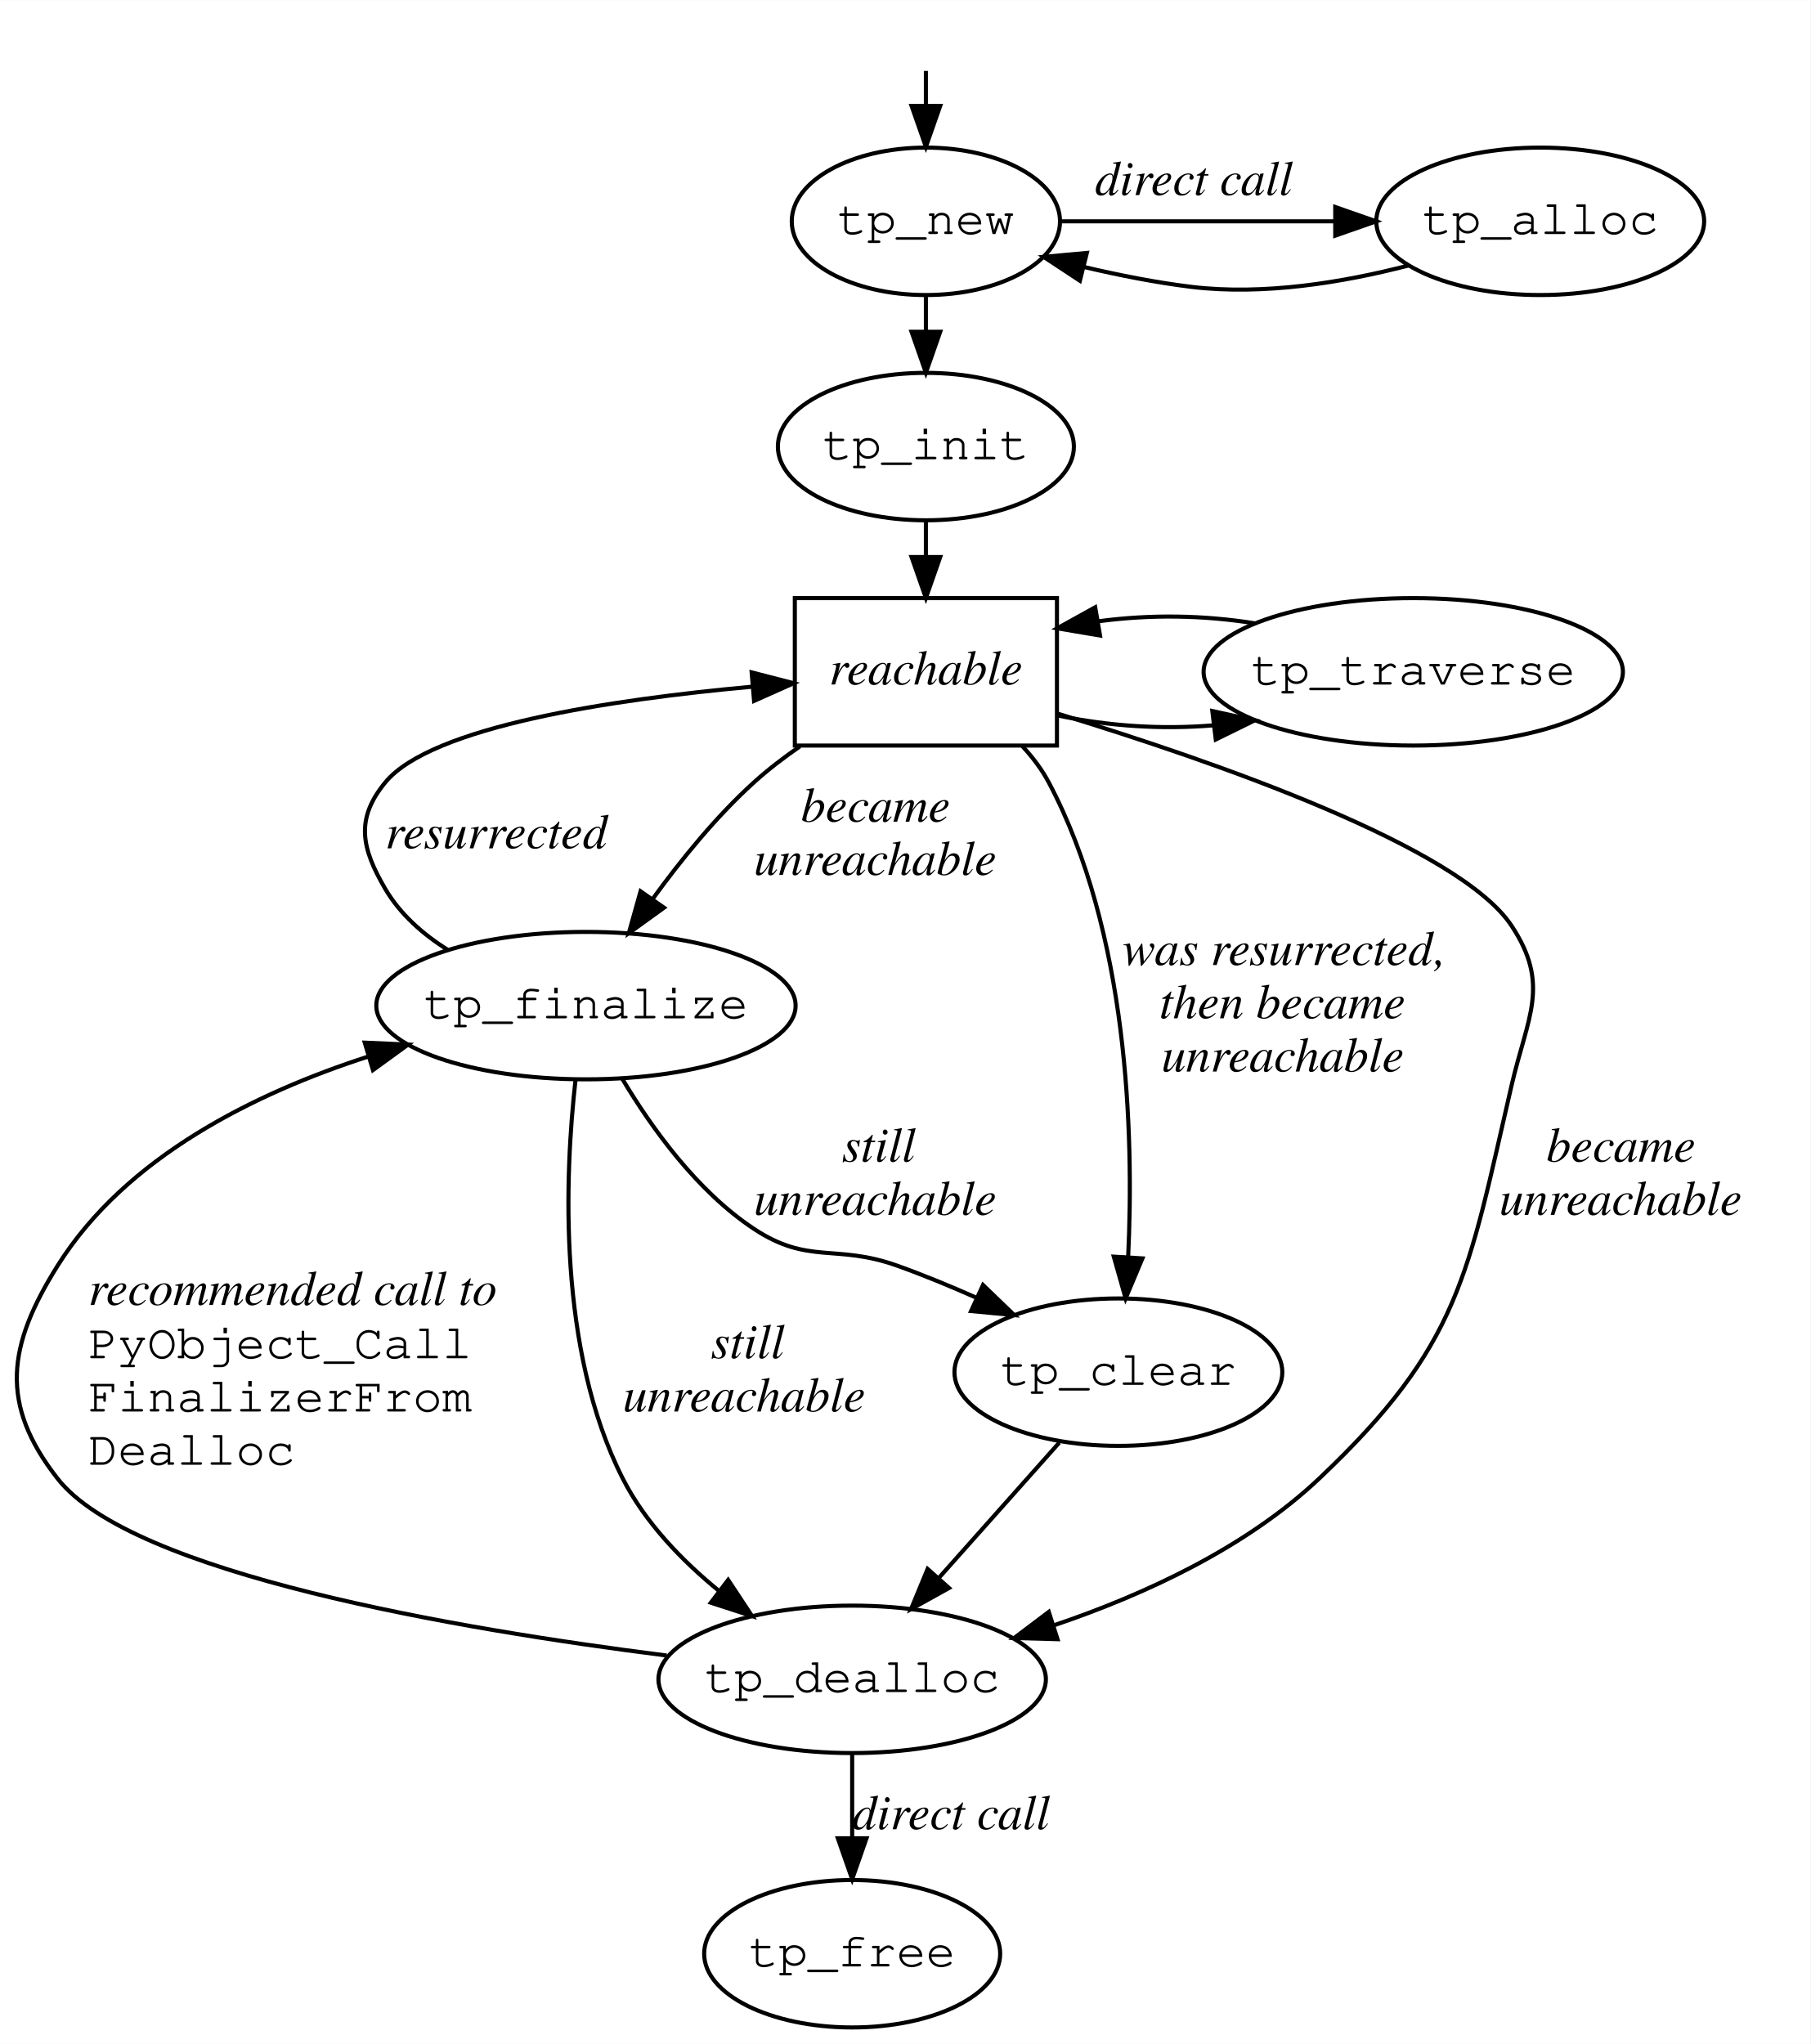
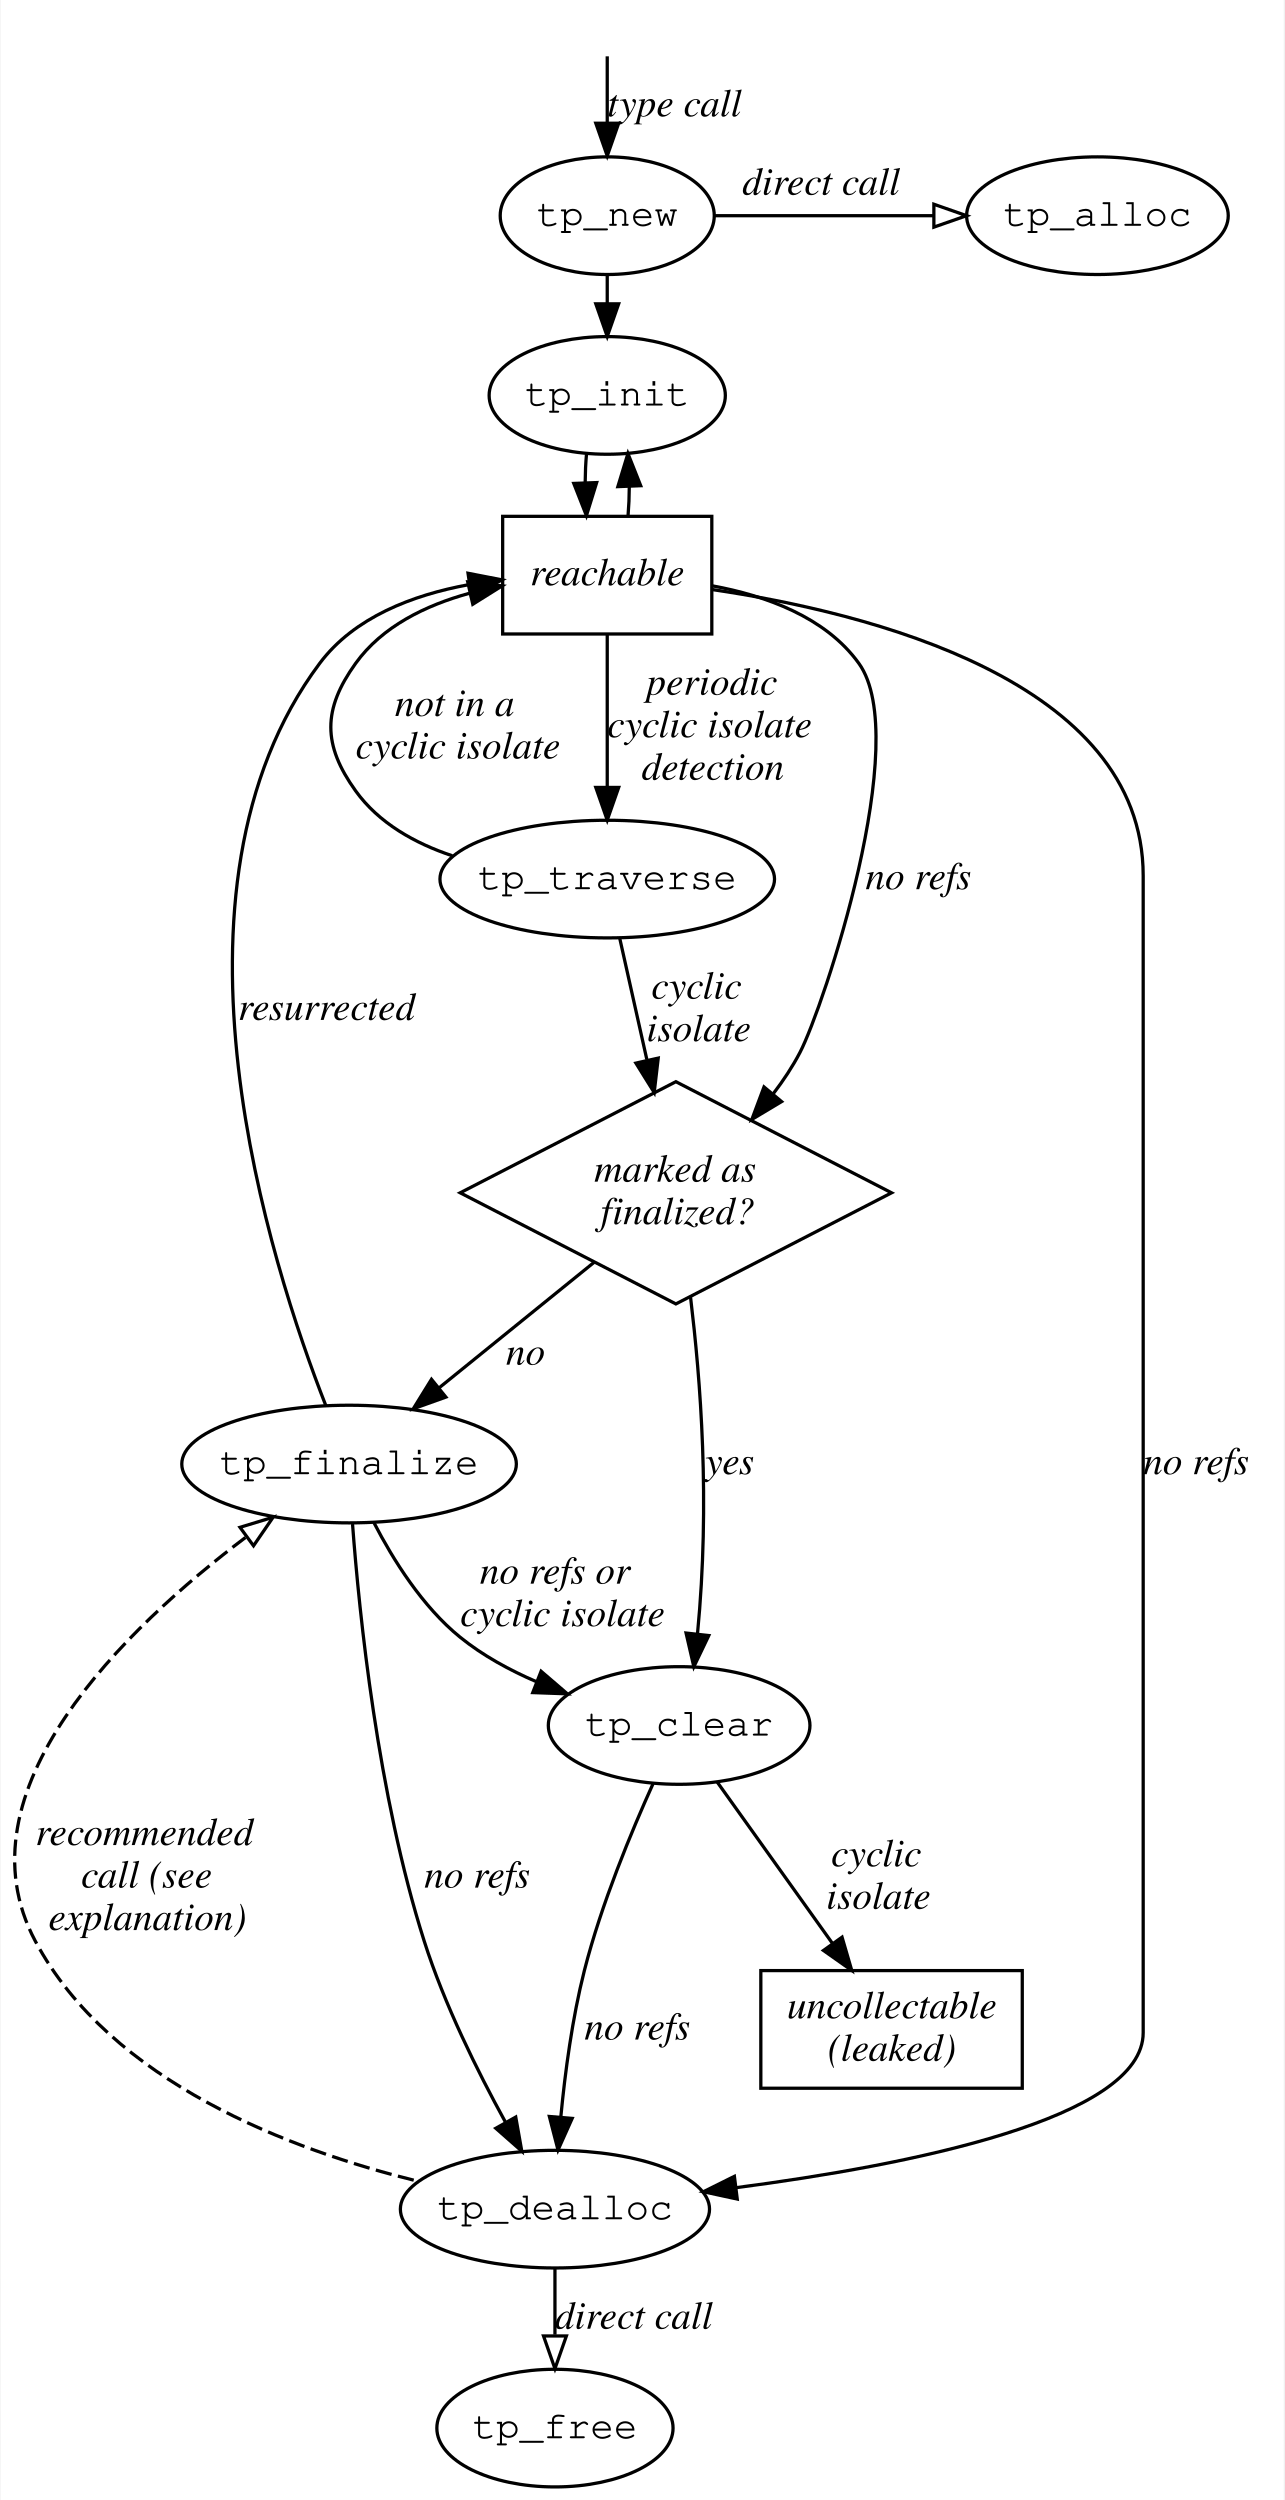
- <svg xmlns="http://www.w3.org/2000/svg" xmlns:xlink="http://www.w3.org/1999/xlink" width="442pt" height="499pt" viewBox="0.00 0.00 442.07 499.00">
-   <g id="life_events_graph" class="graph" transform="scale(1 1) rotate(0) translate(4 495)">
-     <polygon fill="white" stroke="transparent" points="-4,4 -4,-495 438.07,-495 438.07,4 -4,4" />
+ <svg xmlns="http://www.w3.org/2000/svg" xmlns:xlink="http://www.w3.org/1999/xlink" width="393pt" height="765pt" viewBox="0.00 0.00 392.63 765.00">
+   <g id="life_events_graph" class="graph" transform="scale(1 1) rotate(0) translate(4 761)">
+     <polygon fill="white" stroke="transparent" points="-4,4 -4,-761 388.63,-761 388.63,4 -4,4" />
    <g id="life_events_graph_node2" class="node">
      <g id="a_life_events_graph_node2">
        <a xlink:href="typeobj.html#c.PyTypeObject.tp_new" xlink:title="tp_new" target="_top">
-           <ellipse fill="none" stroke="black" cx="222.07" cy="-441" rx="32.75" ry="18" />
-           <text text-anchor="middle" x="222.07" y="-437.9" font-family="Courier,monospace" font-size="12.00">tp_new</text>
+           <ellipse fill="none" stroke="black" cx="181.63" cy="-695" rx="32.75" ry="18" />
+           <text text-anchor="middle" x="181.63" y="-691.9" font-family="Courier,monospace" font-size="12.00">tp_new</text>
        </a>
      </g>
    </g>
    <g id="life_events_graph_edge1" class="edge">
-       <path fill="none" stroke="black" d="M222.07,-477.73C222.07,-475.4 222.07,-472.53 222.07,-469.44" />
-       <polygon fill="black" stroke="black" points="225.57,-469.19 222.07,-459.19 218.57,-469.19 225.57,-469.19" />
+       <path fill="none" stroke="black" d="M181.63,-743.77C181.63,-738.75 181.63,-731.06 181.63,-723.3" />
+       <polygon fill="black" stroke="black" points="185.13,-723.29 181.63,-713.29 178.13,-723.29 185.13,-723.29" />
+       <text text-anchor="start" x="181.63" y="-725.4" font-family="Times,serif" font-style="italic" font-size="12.00">    type call  </text>
    </g>
    <g id="life_events_graph_node3" class="node">
      <g id="a_life_events_graph_node3">
        <a xlink:href="typeobj.html#c.PyTypeObject.tp_alloc" xlink:title="tp_alloc" target="_top">
-           <ellipse fill="none" stroke="black" cx="372.07" cy="-441" rx="40.03" ry="18" />
-           <text text-anchor="middle" x="372.07" y="-437.9" font-family="Courier,monospace" font-size="12.00">tp_alloc</text>
+           <ellipse fill="none" stroke="black" cx="331.63" cy="-695" rx="40.03" ry="18" />
+           <text text-anchor="middle" x="331.63" y="-691.9" font-family="Courier,monospace" font-size="12.00">tp_alloc</text>
        </a>
      </g>
    </g>
    <g id="life_events_graph_edge2" class="edge">
-       <path fill="none" stroke="black" d="M254.99,-441C274.57,-441 299.8,-441 321.83,-441" />
-       <polygon fill="black" stroke="black" points="322.02,-444.5 332.02,-441 322.02,-437.5 322.02,-444.5" />
-       <text text-anchor="start" x="263.37" y="-447.4" font-family="Times,serif" font-style="italic" font-size="12.00">  direct call  </text>
+       <path fill="none" stroke="black" d="M214.55,-695C234.13,-695 259.37,-695 281.39,-695" />
+       <polygon fill="none" stroke="black" points="281.58,-698.5 291.58,-695 281.58,-691.5 281.58,-698.5" />
+       <text text-anchor="start" x="222.94" y="-701.4" font-family="Times,serif" font-style="italic" font-size="12.00">  direct call  </text>
    </g>
    <g id="life_events_graph_node4" class="node">
      <g id="a_life_events_graph_node4">
        <a xlink:href="typeobj.html#c.PyTypeObject.tp_init" xlink:title="tp_init" target="_top">
-           <ellipse fill="none" stroke="black" cx="222.07" cy="-386" rx="36.14" ry="18" />
-           <text text-anchor="middle" x="222.07" y="-382.9" font-family="Courier,monospace" font-size="12.00">tp_init</text>
+           <ellipse fill="none" stroke="black" cx="181.63" cy="-640" rx="36.14" ry="18" />
+           <text text-anchor="middle" x="181.63" y="-636.9" font-family="Courier,monospace" font-size="12.00">tp_init</text>
        </a>
      </g>
    </g>
-     <g id="life_events_graph_edge4" class="edge">
-       <path fill="none" stroke="black" d="M222.07,-422.94C222.07,-420.1 222.07,-417.1 222.07,-414.09" />
-       <polygon fill="black" stroke="black" points="225.57,-414.03 222.07,-404.03 218.57,-414.03 225.57,-414.03" />
-     </g>
    <g id="life_events_graph_edge3" class="edge">
-       <path fill="none" stroke="black" d="M339.86,-430.2C323.98,-426.09 304.5,-422.86 286.87,-425 278.27,-426.05 269.17,-427.85 260.59,-429.87" />
-       <polygon fill="black" stroke="black" points="259.67,-426.49 250.82,-432.32 261.37,-433.28 259.67,-426.49" />
-       <text text-anchor="start" x="286.87" y="-428.4" font-family="Times,serif" font-style="italic" font-size="12.00">    </text>
+       <path fill="none" stroke="black" d="M181.63,-676.94C181.63,-674.1 181.63,-671.1 181.63,-668.09" />
+       <polygon fill="black" stroke="black" points="185.13,-668.03 181.63,-658.03 178.13,-668.03 185.13,-668.03" />
    </g>
    <g id="life_events_graph_node5" class="node">
-       <polygon fill="none" stroke="black" points="254.07,-349 190.07,-349 190.07,-313 254.07,-313 254.07,-349" />
-       <text text-anchor="middle" x="222.07" y="-327.9" font-family="Times,serif" font-style="italic" font-size="12.00">reachable</text>
+       <polygon fill="none" stroke="black" points="213.63,-603 149.63,-603 149.63,-567 213.63,-567 213.63,-603" />
+       <text text-anchor="middle" x="181.63" y="-581.9" font-family="Times,serif" font-style="italic" font-size="12.00">reachable</text>
    </g>
-     <g id="life_events_graph_edge5" class="edge">
-       <path fill="none" stroke="black" d="M222.07,-367.94C222.07,-365.1 222.07,-362.1 222.07,-359.09" />
-       <polygon fill="black" stroke="black" points="225.57,-359.03 222.07,-349.03 218.57,-359.03 225.57,-359.03" />
+     <g id="life_events_graph_edge4" class="edge">
+       <path fill="none" stroke="black" d="M175.3,-622.23C175.04,-619.39 174.9,-616.37 174.88,-613.34" />
+       <polygon fill="black" stroke="black" points="178.39,-613.33 175.26,-603.21 171.39,-613.07 178.39,-613.33" />
+     </g>
+     <g id="life_events_graph_edge6" class="edge">
+       <path fill="none" stroke="black" d="M188,-603.21C188.24,-606.07 188.37,-609.09 188.38,-612.13" />
+       <polygon fill="black" stroke="black" points="184.88,-612.09 187.96,-622.23 191.87,-612.38 184.88,-612.09" />
    </g>
    <g id="life_events_graph_node6" class="node">
      <g id="a_life_events_graph_node6">
        <a xlink:href="typeobj.html#c.PyTypeObject.tp_traverse" xlink:title="tp_traverse" target="_top">
-           <ellipse fill="none" stroke="black" cx="341.07" cy="-331" rx="51.19" ry="18" />
-           <text text-anchor="middle" x="341.07" y="-327.9" font-family="Courier,monospace" font-size="12.00">tp_traverse</text>
+           <ellipse fill="none" stroke="black" cx="181.63" cy="-492" rx="51.19" ry="18" />
+           <text text-anchor="middle" x="181.63" y="-488.9" font-family="Courier,monospace" font-size="12.00">tp_traverse</text>
        </a>
      </g>
    </g>
-     <g id="life_events_graph_edge6" class="edge">
-       <path fill="none" stroke="black" d="M254.14,-320.37C266.82,-317.72 279.51,-316.9 292.19,-317.93" />
-       <polygon fill="black" stroke="black" points="292.01,-321.43 302.36,-319.15 292.85,-314.48 292.01,-321.43" />
+     <g id="life_events_graph_edge5" class="edge">
+       <path fill="none" stroke="black" d="M181.63,-566.88C181.63,-553.79 181.63,-535.48 181.63,-520.36" />
+       <polygon fill="black" stroke="black" points="185.13,-520.04 181.63,-510.04 178.13,-520.04 185.13,-520.04" />
+       <text text-anchor="start" x="193.63" y="-548.4" font-family="Times,serif" font-style="italic" font-size="12.00">  periodic  </text>
+       <text text-anchor="start" x="181.63" y="-535.4" font-family="Times,serif" font-style="italic" font-size="12.00">  cyclic isolate   </text>
+       <text text-anchor="start" x="192.13" y="-522.4" font-family="Times,serif" font-style="italic" font-size="12.00">  detection  </text>
    </g>
    <g id="life_events_graph_node7" class="node">
-       <g id="a_life_events_graph_node7">
+       <polygon fill="none" stroke="black" points="202.63,-430 136.63,-396 202.63,-362 268.63,-396 202.63,-430" />
+       <text text-anchor="start" x="177.63" y="-399.4" font-family="Times,serif" font-style="italic" font-size="12.00">marked as</text>
+       <text text-anchor="start" x="179.63" y="-386.4" font-family="Times,serif" font-style="italic" font-size="12.00">finalized?</text>
+     </g>
+     <g id="life_events_graph_edge10" class="edge">
+       <path fill="none" stroke="black" d="M213.8,-581.73C230.04,-578.76 248.43,-572.21 258.63,-558 275.24,-534.86 247.75,-452.73 240.63,-439 238.37,-434.65 235.55,-430.39 232.47,-426.37" />
+       <polygon fill="black" stroke="black" points="234.98,-423.91 225.89,-418.47 229.6,-428.39 234.98,-423.91" />
+       <text text-anchor="start" x="260.63" y="-488.9" font-family="Times,serif" font-style="italic" font-size="12.00">  no refs  </text>
+     </g>
+     <g id="life_events_graph_node8" class="node">
+       <g id="a_life_events_graph_node8">
        <a xlink:href="typeobj.html#c.PyTypeObject.tp_finalize" xlink:title="tp_finalize" target="_top">
-           <ellipse fill="none" stroke="black" cx="139.07" cy="-249.5" rx="51.19" ry="18" />
-           <text text-anchor="middle" x="139.07" y="-246.4" font-family="Courier,monospace" font-size="12.00">tp_finalize</text>
+           <ellipse fill="none" stroke="black" cx="102.63" cy="-313" rx="51.19" ry="18" />
+           <text text-anchor="middle" x="102.63" y="-309.9" font-family="Courier,monospace" font-size="12.00">tp_finalize</text>
        </a>
      </g>
    </g>
-     <g id="life_events_graph_edge9" class="edge">
-       <path fill="none" stroke="black" d="M179.55,-327.36C145.38,-324.25 101.29,-317.65 90.07,-304 82.73,-295.07 84.23,-287.97 90.07,-278 93.67,-271.85 99.2,-266.98 105.26,-263.15" />
-       <polygon fill="black" stroke="black" points="179.53,-330.87 189.79,-328.22 180.12,-323.9 179.53,-330.87" />
-       <text text-anchor="start" x="90.07" y="-287.9" font-family="Times,serif" font-style="italic" font-size="12.00">  resurrected  </text>
+     <g id="life_events_graph_edge7" class="edge">
+       <path fill="none" stroke="black" d="M139.09,-582.06C122.16,-578.93 104.21,-572.16 93.63,-558 41.61,-488.39 78.68,-373.8 95.51,-330.91" />
+       <polygon fill="black" stroke="black" points="139.03,-585.58 149.43,-583.56 140.04,-578.66 139.03,-585.58" />
+       <text text-anchor="start" x="68.63" y="-448.9" font-family="Times,serif" font-style="italic" font-size="12.00">  resurrected  </text>
    </g>
-     <g id="life_events_graph_edge10" class="edge">
-       <path fill="none" stroke="black" d="M191.3,-312.79C187.35,-310.06 183.5,-307.11 180.07,-304 170.9,-295.7 162.32,-285.14 155.4,-275.6" />
-       <polygon fill="black" stroke="black" points="158.13,-273.41 149.54,-267.21 152.4,-277.42 158.13,-273.41" />
-       <text text-anchor="start" x="191.57" y="-294.4" font-family="Times,serif" font-style="italic" font-size="12.00">  became  </text>
-       <text text-anchor="start" x="180.07" y="-281.4" font-family="Times,serif" font-style="italic" font-size="12.00">  unreachable  </text>
-     </g>
-     <g id="life_events_graph_node8" class="node">
-       <g id="a_life_events_graph_node8">
-         <a xlink:href="typeobj.html#c.PyTypeObject.tp_clear" xlink:title="tp_clear" target="_top">
-           <ellipse fill="none" stroke="black" cx="269.07" cy="-160" rx="40.03" ry="18" />
-           <text text-anchor="middle" x="269.07" y="-156.9" font-family="Courier,monospace" font-size="12.00">tp_clear</text>
+     <g id="life_events_graph_node11" class="node">
+       <g id="a_life_events_graph_node11">
+         <a xlink:href="typeobj.html#c.PyTypeObject.tp_dealloc" xlink:title="tp_dealloc" target="_top">
+           <ellipse fill="none" stroke="black" cx="165.63" cy="-85" rx="47.3" ry="18" />
+           <text text-anchor="middle" x="165.63" y="-81.9" font-family="Courier,monospace" font-size="12.00">tp_dealloc</text>
        </a>
      </g>
    </g>
+     <g id="life_events_graph_edge19" class="edge">
+       <path fill="none" stroke="black" d="M213.64,-580.61C261.37,-573.6 345.63,-552.75 345.63,-493 345.63,-493 345.63,-493 345.63,-139 345.63,-112.68 273.92,-98.47 221.02,-91.57" />
+       <polygon fill="black" stroke="black" points="221.41,-88.09 211.05,-90.33 220.54,-95.04 221.41,-88.09" />
+       <text text-anchor="start" x="345.63" y="-309.9" font-family="Times,serif" font-style="italic" font-size="12.00">  no refs</text>
+     </g>
    <g id="life_events_graph_edge8" class="edge">
-       <path fill="none" stroke="black" d="M245.66,-312.81C248.15,-310.12 250.39,-307.17 252.07,-304 271.47,-267.41 272.88,-218.3 271.46,-188.19" />
-       <polygon fill="black" stroke="black" points="274.94,-187.78 270.84,-178.01 267.95,-188.21 274.94,-187.78" />
-       <text text-anchor="start" x="270.07" y="-259.4" font-family="Times,serif" font-style="italic" font-size="12.00">  was resurrected,  </text>
-       <text text-anchor="start" x="279.07" y="-246.4" font-family="Times,serif" font-style="italic" font-size="12.00">  then became  </text>
-       <text text-anchor="start" x="279.57" y="-233.4" font-family="Times,serif" font-style="italic" font-size="12.00">  unreachable  </text>
+       <path fill="none" stroke="black" d="M134.22,-499.13C122.72,-502.97 111.71,-509.14 104.63,-519 94.52,-533.08 94.52,-543.92 104.63,-558 112.76,-569.33 126.09,-575.78 139.39,-579.44" />
+       <polygon fill="black" stroke="black" points="138.94,-582.93 149.46,-581.73 140.49,-576.1 138.94,-582.93" />
+       <text text-anchor="start" x="116.63" y="-541.9" font-family="Times,serif" font-style="italic" font-size="12.00">  not in a  </text>
+       <text text-anchor="start" x="104.63" y="-528.9" font-family="Times,serif" font-style="italic" font-size="12.00">  cyclic isolate  </text>
+     </g>
+     <g id="life_events_graph_edge9" class="edge">
+       <path fill="none" stroke="black" d="M185.48,-473.76C187.8,-463.39 190.85,-449.73 193.74,-436.82" />
+       <polygon fill="black" stroke="black" points="197.23,-437.22 196,-426.69 190.4,-435.69 197.23,-437.22" />
+       <text text-anchor="start" x="195.13" y="-455.4" font-family="Times,serif" font-style="italic" font-size="12.00">  cyclic  </text>
+       <text text-anchor="start" x="193.63" y="-442.4" font-family="Times,serif" font-style="italic" font-size="12.00">  isolate  </text>
+     </g>
+     <g id="life_events_graph_edge11" class="edge">
+       <path fill="none" stroke="black" d="M177.65,-374.77C163.21,-363.07 145,-348.32 130.14,-336.29" />
+       <polygon fill="black" stroke="black" points="132.25,-333.49 122.28,-329.92 127.85,-338.93 132.25,-333.49" />
+       <text text-anchor="start" x="150.63" y="-343.4" font-family="Times,serif" font-style="italic" font-size="12.00">  no  </text>
    </g>
    <g id="life_events_graph_node9" class="node">
      <g id="a_life_events_graph_node9">
-         <a xlink:href="typeobj.html#c.PyTypeObject.tp_dealloc" xlink:title="tp_dealloc" target="_top">
-           <ellipse fill="none" stroke="black" cx="204.07" cy="-85" rx="47.3" ry="18" />
-           <text text-anchor="middle" x="204.07" y="-81.9" font-family="Courier,monospace" font-size="12.00">tp_dealloc</text>
+         <a xlink:href="typeobj.html#c.PyTypeObject.tp_clear" xlink:title="tp_clear" target="_top">
+           <ellipse fill="none" stroke="black" cx="203.63" cy="-233" rx="40.03" ry="18" />
+           <text text-anchor="middle" x="203.63" y="-229.9" font-family="Courier,monospace" font-size="12.00">tp_clear</text>
+         </a>
+       </g>
+     </g>
+     <g id="life_events_graph_edge12" class="edge">
+       <path fill="none" stroke="black" d="M207.12,-364.08C210.17,-338.75 213.18,-301.74 209.25,-261.09" />
+       <polygon fill="black" stroke="black" points="212.7,-260.52 208.13,-250.97 205.75,-261.29 212.7,-260.52" />
+       <text text-anchor="start" x="211.63" y="-309.9" font-family="Times,serif" font-style="italic" font-size="12.00">  yes  </text>
+     </g>
+     <g id="life_events_graph_edge13" class="edge">
+       <path fill="none" stroke="black" d="M110.27,-295.01C116.09,-283.75 125.06,-269.37 136.63,-260 143.53,-254.41 151.78,-249.91 160.09,-246.34" />
+       <polygon fill="black" stroke="black" points="161.39,-249.59 169.43,-242.69 158.84,-243.07 161.39,-249.59" />
+       <text text-anchor="start" x="142.63" y="-276.4" font-family="Times,serif" font-style="italic" font-size="12.00">  no refs or   </text>
+       <text text-anchor="start" x="136.63" y="-263.4" font-family="Times,serif" font-style="italic" font-size="12.00">  cyclic isolate  </text>
+     </g>
+     <g id="life_events_graph_edge14" class="edge">
+       <g id="a_life_events_graph_edge14">
+         <a xlink:href="lifecycle.html#c.PyObject_CallFinalizerFromDealloc" xlink:title="  recommended&lt;br/&gt;  call (see&lt;br/&gt;  explanation)" target="_top">
+           <path fill="none" stroke="black" stroke-dasharray="5,2" d="M70.93,-290.53C34.33,-262.9 -17.9,-212.99 6.63,-167 29.67,-123.81 84.83,-103.08 123.69,-93.54" />
+           <polygon fill="none" stroke="black" points="69.25,-293.64 79.39,-296.73 73.39,-287.99 69.25,-293.64" />
+         </a>
+       </g>
+       <g id="a_life_events_graph_edge14-label">
+         <a xlink:href="lifecycle.html#c.PyObject_CallFinalizerFromDealloc" xlink:title="  recommended&lt;br/&gt;  call (see&lt;br/&gt;  explanation)" target="_top">
+           <text text-anchor="start" x="6.63" y="-196.4" font-family="Times,serif" font-style="italic" font-size="12.00">  recommended</text>
+           <text text-anchor="start" x="20.63" y="-183.4" font-family="Times,serif" font-style="italic" font-size="12.00">  call (see</text>
+           <text text-anchor="start" x="10.63" y="-170.4" font-family="Times,serif" font-style="italic" font-size="12.00">  explanation)</text>
        </a>
      </g>
    </g>
    <g id="life_events_graph_edge15" class="edge">
-       <path fill="none" stroke="black" d="M254.35,-320.76C292.47,-309.12 352.31,-288.31 365.07,-269 374.62,-254.54 368.98,-246.89 365.07,-230 354.35,-183.72 352.6,-166.62 318.07,-134 300.13,-117.05 275.33,-105.65 253.44,-98.23" />
-       <polygon fill="black" stroke="black" points="254.21,-94.8 243.62,-95.09 252.08,-101.47 254.21,-94.8" />
-       <text text-anchor="start" x="373.57" y="-211.4" font-family="Times,serif" font-style="italic" font-size="12.00">  became  </text>
-       <text text-anchor="start" x="362.07" y="-198.4" font-family="Times,serif" font-style="italic" font-size="12.00">  unreachable  </text>
+       <path fill="none" stroke="black" d="M103.69,-294.65C105.75,-267.05 111.41,-211.69 125.63,-167 131.77,-147.69 141.9,-127.24 150.43,-111.72" />
+       <polygon fill="black" stroke="black" points="153.63,-113.18 155.48,-102.75 147.53,-109.75 153.63,-113.18" />
+       <text text-anchor="start" x="125.63" y="-183.4" font-family="Times,serif" font-style="italic" font-size="12.00">   no refs  </text>
    </g>
-     <g id="life_events_graph_edge7" class="edge">
-       <path fill="none" stroke="black" d="M302.36,-342.85C289.68,-344.86 276.99,-345.03 264.31,-343.36" />
-       <polygon fill="black" stroke="black" points="264.59,-339.86 254.14,-341.63 263.41,-346.76 264.59,-339.86" />
+     <g id="life_events_graph_node10" class="node">
+       <polygon fill="none" stroke="black" points="308.63,-158 228.63,-158 228.63,-122 308.63,-122 308.63,-158" />
+       <text text-anchor="start" x="236.63" y="-143.4" font-family="Times,serif" font-style="italic" font-size="12.00">uncollectable</text>
+       <text text-anchor="start" x="249.13" y="-130.4" font-family="Times,serif" font-style="italic" font-size="12.00">(leaked)</text>
    </g>
-     <g id="life_events_graph_edge11" class="edge">
-       <path fill="none" stroke="black" d="M147.97,-231.57C155.11,-219.62 166.21,-204.17 180.07,-195 193.46,-186.14 199.94,-191.4 215.07,-186 221.47,-183.71 228.16,-180.95 234.55,-178.11" />
-       <polygon fill="black" stroke="black" points="236.02,-181.28 243.65,-173.93 233.1,-174.92 236.02,-181.28" />
-       <text text-anchor="start" x="201.57" y="-211.4" font-family="Times,serif" font-style="italic" font-size="12.00">  still  </text>
-       <text text-anchor="start" x="180.07" y="-198.4" font-family="Times,serif" font-style="italic" font-size="12.00">  unreachable  </text>
+     <g id="life_events_graph_edge17" class="edge">
+       <path fill="none" stroke="black" d="M215.25,-215.73C225.05,-202.01 239.24,-182.15 250.52,-166.35" />
+       <polygon fill="black" stroke="black" points="253.48,-168.23 256.45,-158.05 247.79,-164.16 253.48,-168.23" />
+       <text text-anchor="start" x="250.13" y="-189.9" font-family="Times,serif" font-style="italic" font-size="12.00">  cyclic  </text>
+       <text text-anchor="start" x="248.63" y="-176.9" font-family="Times,serif" font-style="italic" font-size="12.00">  isolate  </text>
    </g>
-     <g id="life_events_graph_edge12" class="edge">
-       <g id="a_life_events_graph_edge12">
-         <a xlink:href="lifecycle.html#c.PyObject_CallFinalizerFromDealloc" xlink:title="&lt;TABLE&gt;" target="_top">
-           <path fill="none" stroke="black" d="M86.02,-237.1C58.29,-228.16 26.74,-212.6 10.07,-186 -2.21,-166.42 -4.18,-152.2 10.07,-134 28.19,-110.84 107.36,-97.31 158.8,-90.81" />
-           <polygon fill="black" stroke="black" points="85.06,-240.46 95.64,-239.99 87.07,-233.76 85.06,-240.46" />
-         </a>
-       </g>
-       <g id="a_life_events_graph_edge12-label">
-         <a xlink:href="lifecycle.html#c.PyObject_CallFinalizerFromDealloc" xlink:title="&lt;TABLE&gt;" target="_top">
-           <text text-anchor="start" x="10.57" y="-156.9" font-family="Times,serif" font-style="italic" font-size="12.00">  </text>
-           <text text-anchor="start" x="17.57" y="-176.4" font-family="Times,serif" font-style="italic" font-size="12.00">recommended call to</text>
-           <text text-anchor="start" x="17.57" y="-163.4" font-family="Courier,monospace" font-size="12.00">PyObject_Call</text>
-           <text text-anchor="start" x="17.57" y="-150.4" font-family="Courier,monospace" font-size="12.00">FinalizerFrom</text>
-           <text text-anchor="start" x="17.57" y="-137.4" font-family="Courier,monospace" font-size="12.00">Dealloc</text>
+     <g id="life_events_graph_edge16" class="edge">
+       <path fill="none" stroke="black" d="M195.72,-215.35C189.05,-200.6 179.8,-178.33 174.63,-158 170.93,-143.45 168.73,-126.85 167.43,-113.26" />
+       <polygon fill="black" stroke="black" points="170.9,-112.77 166.57,-103.1 163.92,-113.36 170.9,-112.77" />
+       <text text-anchor="start" x="174.63" y="-136.9" font-family="Times,serif" font-style="italic" font-size="12.00">  no refs  </text>
+     </g>
+     <g id="life_events_graph_node12" class="node">
+       <g id="a_life_events_graph_node12">
+         <a xlink:href="typeobj.html#c.PyTypeObject.tp_free" xlink:title="tp_free" target="_top">
+           <ellipse fill="none" stroke="black" cx="165.63" cy="-18" rx="36.14" ry="18" />
+           <text text-anchor="middle" x="165.63" y="-14.9" font-family="Courier,monospace" font-size="12.00">tp_free</text>
        </a>
      </g>
    </g>
-     <g id="life_events_graph_edge13" class="edge">
-       <path fill="none" stroke="black" d="M136.54,-231.51C133.89,-208.15 132.07,-165.46 148.07,-134 153.5,-123.32 162.44,-114.03 171.6,-106.55" />
-       <polygon fill="black" stroke="black" points="173.79,-109.28 179.63,-100.44 169.55,-103.71 173.79,-109.28" />
-       <text text-anchor="start" x="169.57" y="-163.4" font-family="Times,serif" font-style="italic" font-size="12.00">  still  </text>
-       <text text-anchor="start" x="148.07" y="-150.4" font-family="Times,serif" font-style="italic" font-size="12.00">  unreachable  </text>
-     </g>
-     <g id="life_events_graph_edge14" class="edge">
-       <path fill="none" stroke="black" d="M254.64,-142.8C245.97,-133.06 234.79,-120.51 225.15,-109.67" />
-       <polygon fill="black" stroke="black" points="227.72,-107.3 218.45,-102.16 222.49,-111.95 227.72,-107.3" />
-       <text text-anchor="start" x="238.07" y="-115.4" font-family="Times,serif" font-style="italic" font-size="12.00">    </text>
-     </g>
-     <g id="life_events_graph_node10" class="node">
-       <g id="a_life_events_graph_node10">
-         <a xlink:href="typeobj.html#c.PyTypeObject.tp_free" xlink:title="tp_free" target="_top">
-           <ellipse fill="none" stroke="black" cx="204.07" cy="-18" rx="36.14" ry="18" />
-           <text text-anchor="middle" x="204.07" y="-14.9" font-family="Courier,monospace" font-size="12.00">tp_free</text>
-         </a>
-       </g>
-     </g>
-     <g id="life_events_graph_edge16" class="edge">
-       <path fill="none" stroke="black" d="M204.07,-66.92C204.07,-60.7 204.07,-53.5 204.07,-46.6" />
-       <polygon fill="black" stroke="black" points="207.57,-46.19 204.07,-36.19 200.57,-46.19 207.57,-46.19" />
-       <text text-anchor="start" x="204.07" y="-48.4" font-family="Times,serif" font-style="italic" font-size="12.00">    direct call  </text>
+     <g id="life_events_graph_edge20" class="edge">
+       <path fill="none" stroke="black" d="M165.63,-66.92C165.63,-60.7 165.63,-53.5 165.63,-46.6" />
+       <polygon fill="none" stroke="black" points="169.13,-46.19 165.63,-36.19 162.13,-46.19 169.13,-46.19" />
+       <text text-anchor="start" x="165.63" y="-48.4" font-family="Times,serif" font-style="italic" font-size="12.00">    direct call  </text>
    </g>
  </g>
</svg>
